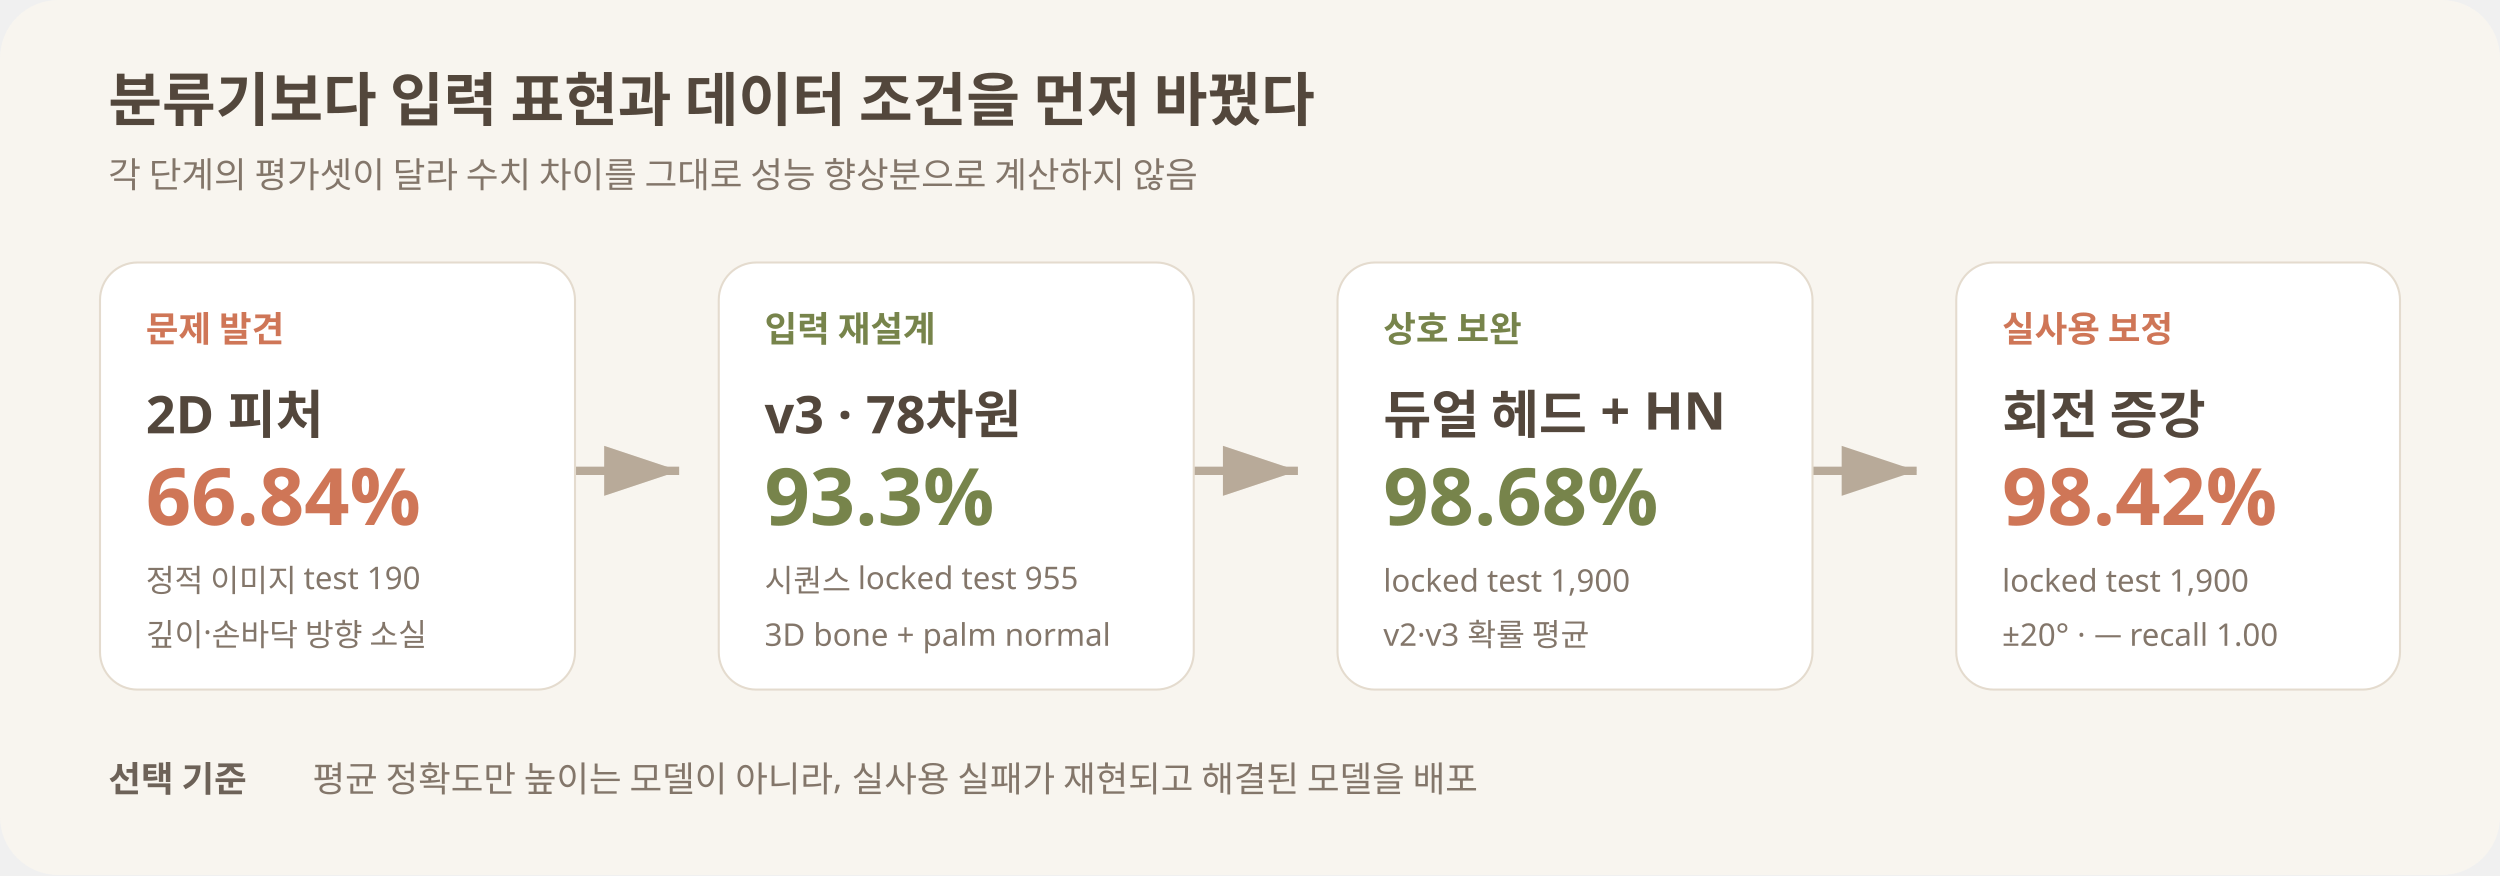
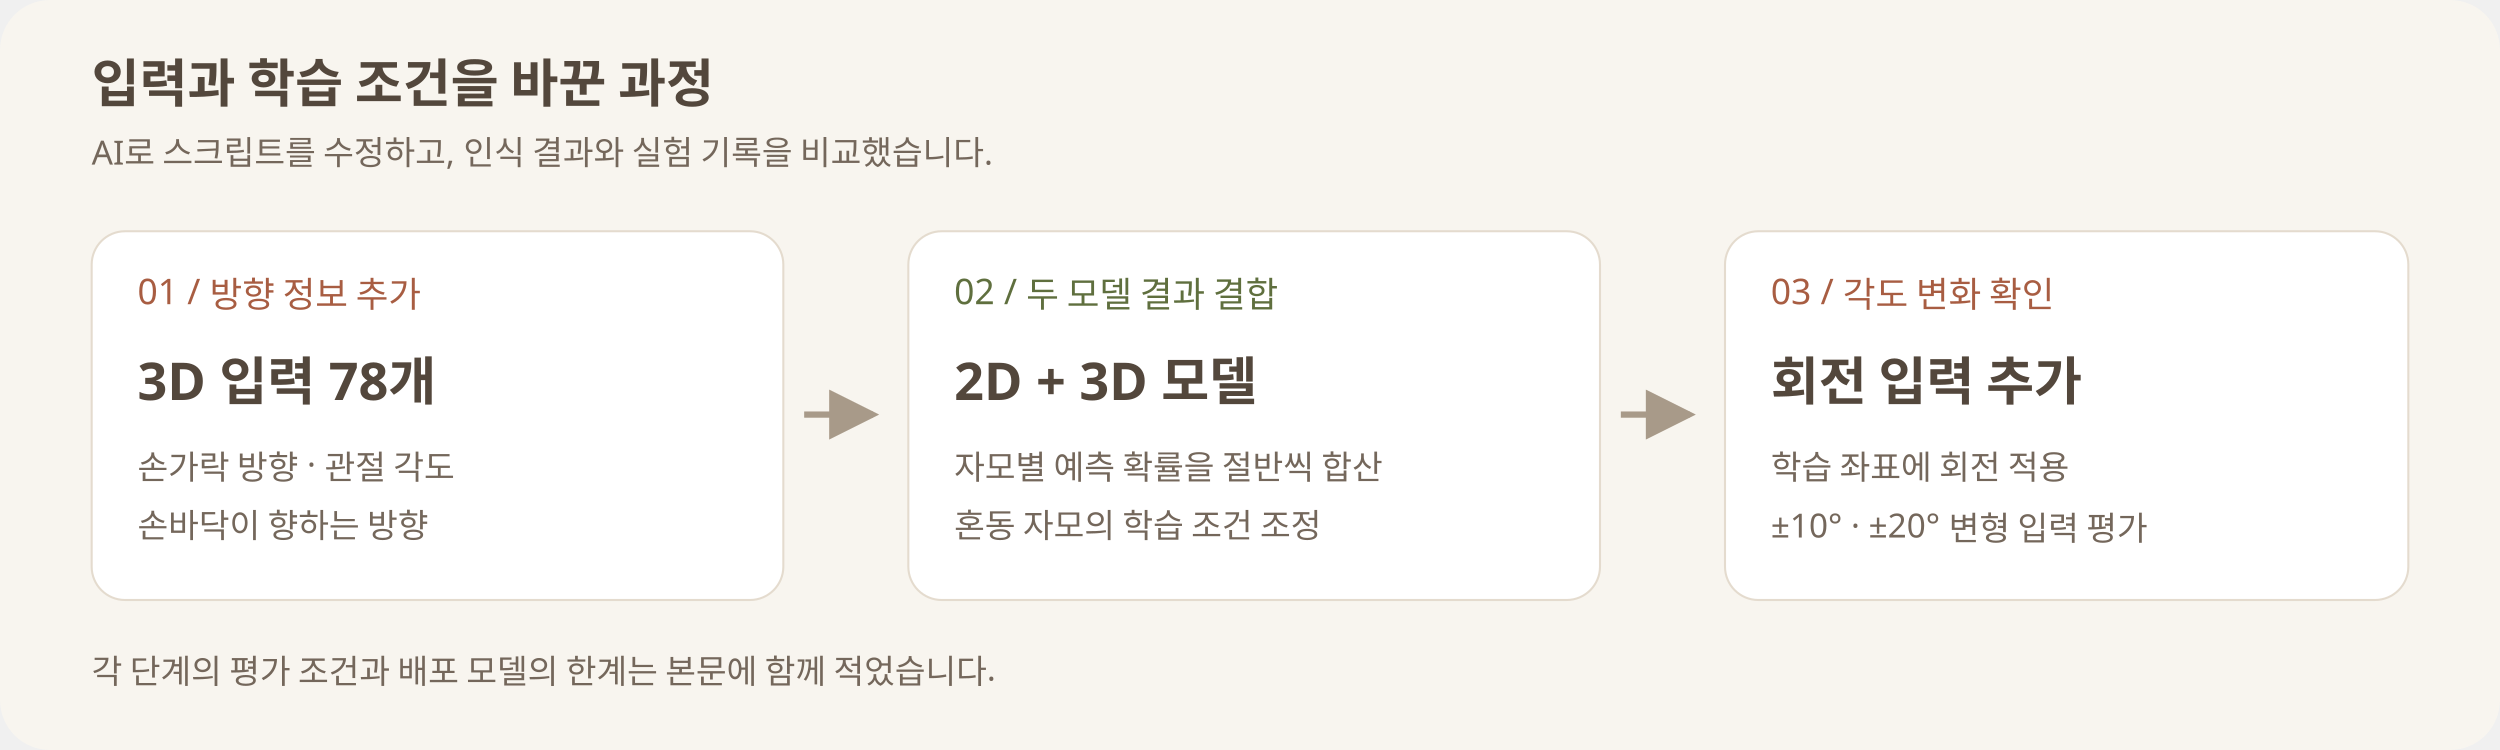
- <svg xmlns="http://www.w3.org/2000/svg" width="1200" height="420" viewBox="0 0 1200 420" role="img" aria-labelledby="title desc">
+ <svg xmlns="http://www.w3.org/2000/svg" width="1200" height="360" viewBox="0 0 1200 360" role="img" aria-labelledby="title desc">
  <defs>
-     <marker id="arrow" markerWidth="10" markerHeight="10" refX="9" refY="3" orient="auto" markerUnits="strokeWidth">
-       <path d="M0,0 L0,6 L9,3 z" fill="#b8aa99" />
+     <marker id="arrow" markerWidth="8" markerHeight="8" refX="7" refY="4" orient="auto">
+       <path d="M0 0L8 4L0 8" fill="#a89a89" />
    </marker>
  </defs>
-   <rect width="1200" height="420" rx="28" fill="#f8f5ef" />
-   <g font-family="Pretendard, Apple SD Gothic Neo, Noto Sans KR, sans-serif">
-     <text x="52" y="58" fill="#53473c" font-size="28" font-weight="800">분류기보다 입력 표현과 데이터 조건을 먼저 바꿨다</text>
-     <text x="52" y="90" fill="#83766a" font-size="17">각 단계의 평가셋이 달라 수치 차이를 그대로 성능 향상분으로 계산하지 않음</text>
-     <path d="M276 226 H326" stroke="#b8aa99" stroke-width="4" marker-end="url(#arrow)" />
-     <path d="M573 226 H623" stroke="#b8aa99" stroke-width="4" marker-end="url(#arrow)" />
-     <path d="M870 226 H920" stroke="#b8aa99" stroke-width="4" marker-end="url(#arrow)" />
-     <g transform="translate(48 126)">
-       <rect width="228" height="205" rx="18" fill="#ffffff" stroke="#e4dbce" />
-       <text x="22" y="38" fill="#cf7657" font-size="17" font-weight="700">문제 발견</text>
-       <text x="22" y="82" fill="#53473c" font-size="25" font-weight="800">2D 피처</text>
-       <text x="22" y="126" fill="#cf7657" font-size="38" font-weight="800">66.84%</text>
-       <text x="22" y="158" fill="#83766a" font-size="15">정적 이미지 test 190</text>
-       <text x="22" y="184" fill="#83766a" font-size="15">깊이·손바닥 방향 소실</text>
+   <rect width="1200" height="360" rx="24" fill="#f8f5ef" />
+   <g font-family="Malgun Gothic, Apple SD Gothic Neo, sans-serif">
+     <text x="44" y="49" fill="#53473c" font-size="25" font-weight="700">입력과 학습 조건을 바꾼 과정</text>
+     <text x="44" y="79" fill="#74675b" font-size="16">AI로 스크립트를 수정하고, 인식 결과와 실험 기록을 비교했습니다.</text>
+     <g transform="translate(44 111)">
+       <rect width="332" height="177" rx="16" fill="#fff" stroke="#e4dbce" />
+       <text x="22" y="35" fill="#a85d42" font-size="17">01 / 방향 정보 추가</text>
+       <text x="22" y="81" fill="#53473c" font-size="25" font-weight="700">3D 입력 78개</text>
+       <text x="22" y="119" fill="#74675b" font-size="16">손가락 방향 · 관절 각도</text>
+       <text x="22" y="147" fill="#74675b" font-size="16">손바닥이 향하는 방향</text>
    </g>
-     <g transform="translate(345 126)">
-       <rect width="228" height="205" rx="18" fill="#ffffff" stroke="#e4dbce" />
-       <text x="22" y="38" fill="#77844b" font-size="17" font-weight="700">입력 재설계</text>
-       <text x="22" y="82" fill="#53473c" font-size="25" font-weight="800">v3 · 78차원</text>
-       <text x="22" y="126" fill="#77844b" font-size="38" font-weight="800">93.3%</text>
-       <text x="22" y="158" fill="#83766a" font-size="15">시퀀스 locked test 955</text>
-       <text x="22" y="184" fill="#83766a" font-size="15">3D bone + palm normal</text>
+     <path d="M386 199H419" stroke="#a89a89" stroke-width="3" marker-end="url(#arrow)" />
+     <g transform="translate(436 111)">
+       <rect width="332" height="177" rx="16" fill="#fff" stroke="#e4dbce" />
+       <text x="22" y="35" fill="#5f6f3e" font-size="17">02 / 두 모델 결과 결합</text>
+       <text x="22" y="81" fill="#53473c" font-size="25" font-weight="700">2D + 3D 모델</text>
+       <text x="22" y="119" fill="#74675b" font-size="16">자모별 예측 확률을 절반씩 합산</text>
+       <text x="22" y="147" fill="#74675b" font-size="16">혼동 자모의 학습 조건 조정</text>
    </g>
-     <g transform="translate(642 126)">
-       <rect width="228" height="205" rx="18" fill="#ffffff" stroke="#e4dbce" />
-       <text x="22" y="38" fill="#77844b" font-size="17" font-weight="700">상호 보완</text>
-       <text x="22" y="82" fill="#53473c" font-size="25" font-weight="800">듀얼 헤드 + HN</text>
-       <text x="22" y="126" fill="#77844b" font-size="38" font-weight="800">98.68%</text>
-       <text x="22" y="158" fill="#83766a" font-size="15">locked test 1,900</text>
-       <text x="22" y="184" fill="#83766a" font-size="15">v2·v3 확률 평균</text>
+     <path d="M778 199H811" stroke="#a89a89" stroke-width="3" marker-end="url(#arrow)" />
+     <g transform="translate(828 111)">
+       <rect width="328" height="177" rx="16" fill="#fff" stroke="#e4dbce" />
+       <text x="22" y="35" fill="#a85d42" font-size="17">03 / 각도 변화 확인</text>
+       <text x="22" y="81" fill="#53473c" font-size="25" font-weight="700">회전 입력 추가</text>
+       <text x="22" y="119" fill="#74675b" font-size="16">학습 좌표에 회전 적용</text>
+       <text x="22" y="147" fill="#74675b" font-size="16">±10° · ±20° 변형 입력 평가</text>
    </g>
-     <g transform="translate(939 126)">
-       <rect width="213" height="205" rx="18" fill="#ffffff" stroke="#e4dbce" />
-       <text x="22" y="38" fill="#cf7657" font-size="17" font-weight="700">실사용 보정</text>
-       <text x="22" y="82" fill="#53473c" font-size="25" font-weight="800">회전 증강</text>
-       <text x="22" y="126" fill="#cf7657" font-size="38" font-weight="800">98.42%</text>
-       <text x="22" y="158" fill="#83766a" font-size="15">locked test 1,900</text>
-       <text x="22" y="184" fill="#83766a" font-size="15">±20° · ㅡ recall 1.00</text>
-     </g>
-     <text x="52" y="380" fill="#6d6258" font-size="17" font-weight="700">선택 기준</text>
-     <text x="150" y="380" fill="#83766a" font-size="17">평균 정확도만 높이는 모델이 아니라, 실사용 실패가 재현되고 해결된 모델을 배포</text>
+     <text x="44" y="328" fill="#74675b" font-size="16">각 단계의 평가 조건과 배포 모델의 한계는 본문에 함께 적었습니다.</text>
  </g>
</svg>
